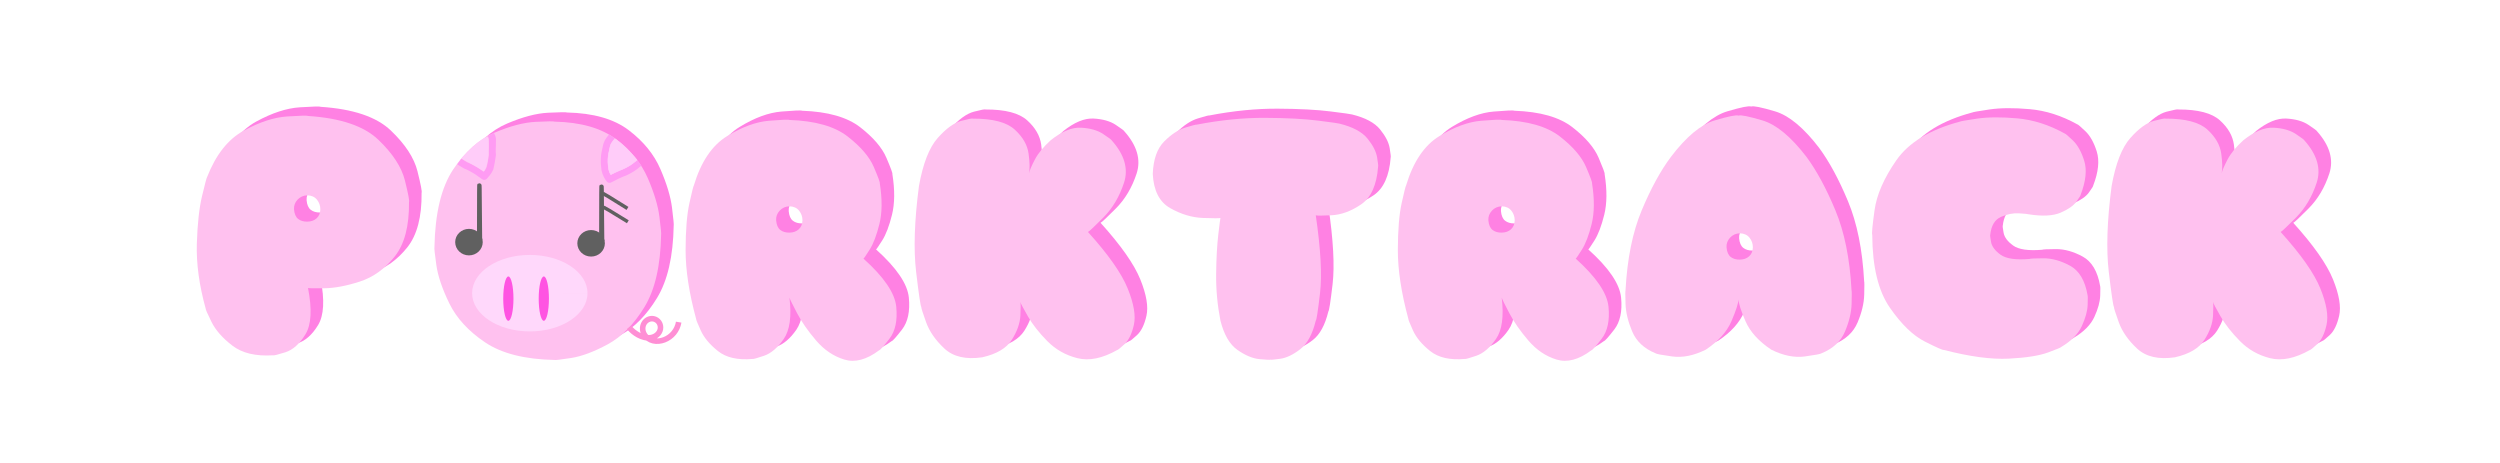
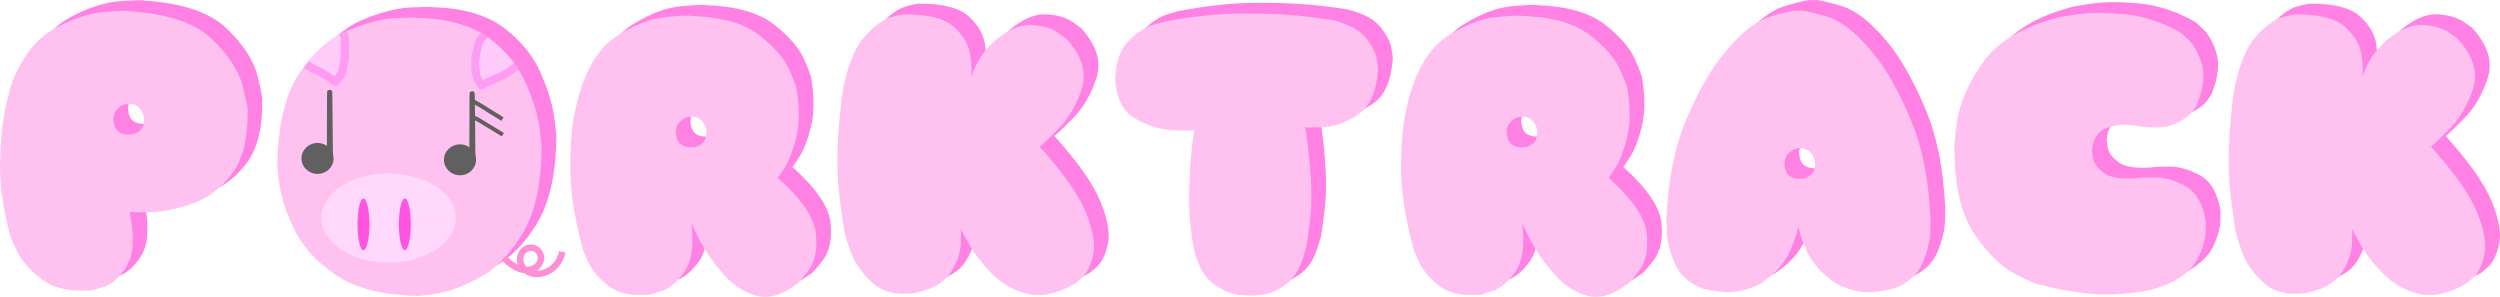
- <svg xmlns="http://www.w3.org/2000/svg" id="svg2994" height="200" width="1080" version="1.1">
-   <g id="layer1" transform="translate(0 -1e3)">
+ <svg xmlns="http://www.w3.org/2000/svg" id="svg2994" height="64" width="538.91" version="1.1">
+   <g id="layer1" transform="matrix(.58207 0 0 .58207 -49.476 -608.8)">
    <g id="text3774" fill-opacity=".941" fill="#ff79e1" transform="translate(1.1873 .39697)">
      <path id="path3057" d="m180.94 1082.9c0.256-0.432-0.336-3.536-1.776-9.312-1.44-5.776-5.264-11.632-11.472-17.568-6.208-5.936-16.336-9.36-30.384-10.272-0.347-0.227-3.349-0.156-9.008 0.213-5.659 0.37-11.893 2.404-18.704 6.101-6.811 3.698-12.117 10.425-15.92 20.181-0.172 0.146-0.884 2.83-2.133 8.053-1.25 5.223-2.003 12.11-2.261 20.661-0.258 8.551 1.015 17.891 3.819 28.021-0.06 0.291 0.78 2.204 2.517 5.739 1.738 3.534 4.731 6.94 8.981 10.218 4.25 3.278 10.113 4.679 17.589 4.203 0.304 0.161 2.08-0.273 5.328-1.301 3.248-1.028 6.144-3.617 8.688-7.765 2.544-4.148 2.912-10.822 1.104-20.021 0.238 0.136 2.578 0.179 7.02 0.128 4.441-0.051 9.553-1.011 15.336-2.882 5.782-1.871 10.804-5.468 15.066-10.793 4.261-5.324 6.331-13.193 6.21-23.604zm-43.919-2.88c1.809 0.063 3.195 0.693 4.158 1.89 0.963 1.197 1.449 2.583 1.458 4.158-0.036 1.671-0.576 2.973-1.62 3.906-1.044 0.933-2.376 1.407-3.996 1.422-1.608 0.03-2.928-0.354-3.96-1.152s-1.632-2.19-1.8-4.176c-0.093-1.575 0.417-2.961 1.53-4.158 1.113-1.197 2.523-1.827 4.23-1.89z" />
      <path id="path3059" d="m243.77 1048.2c-0.27-0.183-2.97-0.15-8.1 0.099-5.13 0.249-11.07 1.812-17.82 4.689-6.75 2.877-12.69 8.166-17.82 15.867-5.13 7.701-7.83 18.912-8.1 33.633-0.135 0.254 0.135 2.788 0.81 7.605 0.675 4.816 2.565 10.393 5.67 16.731 3.105 6.337 8.235 11.914 15.39 16.731 7.155 4.816 17.145 7.351 29.97 7.605 0.24 0.141 2.64-0.141 7.2-0.846 4.56-0.705 9.84-2.679 15.84-5.922 6-3.243 11.28-8.601 15.84-16.074 4.56-7.473 6.96-17.907 7.2-31.302 0.12-0.254-0.12-2.797-0.72-7.627-0.6-4.831-2.28-10.424-5.04-16.78-2.76-6.356-7.32-11.95-13.68-16.78-6.36-4.831-15.24-7.373-26.64-7.627zm-2.16 46.223c1.809 0.063 3.195 0.693 4.158 1.89 0.963 1.197 1.449 2.583 1.458 4.158-0.036 1.671-0.576 2.973-1.62 3.906s-2.376 1.407-3.996 1.422c-1.608 0.03-2.928-0.354-3.96-1.152s-1.632-2.19-1.8-4.176c-0.093-1.575 0.417-2.961 1.53-4.158 1.113-1.197 2.523-1.827 4.23-1.89z" />
      <path id="path3061" d="m384.32 1074.8c0.145-0.335-0.721-2.689-2.597-7.061-1.877-4.372-5.633-8.753-11.269-13.141-5.636-4.388-14.022-6.774-25.157-7.157-0.358-0.234-3.322-0.118-8.891 0.347-5.569 0.465-11.594 2.682-18.074 6.651-6.481 3.969-11.268 11.092-14.362 21.37-0.166 0.093-0.794 2.596-1.883 7.509-1.089 4.914-1.642 11.683-1.659 20.309-0.017 8.626 1.5 18.553 4.549 29.781-0.057 0.259 0.617 1.933 2.021 5.024 1.404 3.091 3.881 6.045 7.429 8.864 3.548 2.819 8.51 3.949 14.885 3.392 0.267 0.132 1.925-0.324 4.976-1.365 3.051-1.042 5.893-3.459 8.528-7.253 2.635-3.794 3.461-9.753 2.48-17.877 0.207 0.707 1.314 2.965 3.319 6.775 2.005 3.81 4.745 7.737 8.219 11.783 3.474 4.046 7.519 6.777 12.134 8.192s9.636 0.083 15.064-3.998c0.434-0.049 1.918-1.711 4.453-4.987 2.535-3.276 3.518-7.871 2.949-13.786-0.569-5.915-5.293-12.858-14.17-20.826 0.156-0.02 1.044-1.308 2.661-3.861 1.618-2.554 3.027-6.252 4.229-11.093 1.202-4.842 1.257-10.705 0.165-17.589zm-39.024 9.936c1.809 0.063 3.195 0.693 4.158 1.89 0.963 1.197 1.449 2.583 1.458 4.158-0.036 1.671-0.576 2.973-1.62 3.906-1.044 0.933-2.376 1.407-3.996 1.422-1.608 0.03-2.928-0.354-3.96-1.152-1.032-0.798-1.632-2.19-1.8-4.176-0.093-1.575 0.417-2.961 1.53-4.158 1.113-1.197 2.523-1.827 4.23-1.89z" />
      <path id="path3063" d="m424.57 1046.9c-0.203-0.19-1.877 0.126-5.024 0.949-3.147 0.823-6.549 3.294-10.208 7.413-3.659 4.119-6.357 11.028-8.096 20.725-1.974 15.03-2.382 27.414-1.224 37.152 1.158 9.738 1.902 14.778 2.232 15.12-0.072 0.346 0.616 2.534 2.064 6.565 1.448 4.031 4.088 7.83 7.92 11.397 3.832 3.567 9.288 4.827 16.368 3.781 6.189-1.407 10.434-3.921 12.736-7.541 2.301-3.62 3.539-7.105 3.712-10.453 0.173-3.348 0.163-5.318-0.032-5.909 0.227 0.717 1.33 2.802 3.308 6.257 1.978 3.455 4.763 7.003 8.356 10.645 3.593 3.642 7.927 6.101 13 7.378 5.074 1.277 10.82 0.096 17.239-3.544 0.215 0.039 1.243-0.786 3.083-2.477 1.84-1.691 3.2-4.483 4.081-8.377 0.881-3.894-0.008-9.125-2.668-15.694-2.66-6.569-8.383-14.711-17.167-24.428 0.459-0.153 2.676-2.231 6.651-6.235 3.974-4.003 6.948-9.015 8.923-15.034 1.974-6.019 0.191-12.13-5.349-18.33-0.061-0.227-1.283-1.133-3.664-2.72-2.381-1.587-5.555-2.493-9.52-2.72-3.965-0.227-8.355 1.587-13.168 5.44-3.117 2.835-5.379 5.589-6.786 8.262-1.407 2.673-2.265 4.671-2.574 5.994 0.411-1.846 0.357-4.666-0.16-8.459-0.517-3.793-2.523-7.274-6.016-10.443-3.493-3.169-9.499-4.74-18.016-4.715z" />
      <path id="path3065" d="m531.48 1089.8c-0.077 0.188-0.387 2.58-0.928 7.178-0.541 4.598-0.851 10.276-0.928 17.034-0.077 6.758 0.541 13.471 1.856 20.138 1.536 6.101 4 10.33 7.392 12.688 3.392 2.357 6.56 3.675 9.504 3.952 2.944 0.277 4.512 0.347 4.704 0.208 0.172 0.125 1.587 0 4.245-0.368 2.658-0.371 5.523-1.741 8.597-4.112 3.074-2.371 5.321-6.493 6.741-12.368 0.306-0.078 0.918-4.026 1.836-11.844 0.918-7.818 0.306-19.038-1.836-33.66 0.316 0.194 2.579 0.19 6.789-0.011 4.21-0.201 8.467-1.762 12.773-4.683 4.306-2.921 6.761-8.364 7.365-16.33 0.119-0.16-0.023-1.488-0.427-3.984-0.404-2.496-1.783-5.2-4.139-8.112-2.356-2.912-6.402-5.072-12.139-6.48-0.196-0.112-3.26-0.544-9.195-1.296-5.934-0.752-13.564-1.152-22.89-1.2-9.326-0.048-19.175 0.928-29.546 2.928-0.235-0.091-1.877 0.332-4.928 1.269-3.051 0.938-6.101 2.94-9.152 6.005-3.051 3.066-4.693 7.745-4.928 14.037 0.361 7.216 2.887 12.144 7.579 14.784s9.383 4.048 14.074 4.224c4.691 0.176 7.218 0.176 7.579 0z" />
      <path id="path3067" d="m692.01 1074.8c0.145-0.335-0.721-2.689-2.597-7.061-1.877-4.372-5.633-8.753-11.269-13.141-5.636-4.388-14.022-6.774-25.157-7.157-0.358-0.234-3.322-0.118-8.891 0.347-5.569 0.465-11.594 2.682-18.074 6.651-6.481 3.969-11.268 11.092-14.362 21.37-0.166 0.093-0.794 2.596-1.883 7.509-1.089 4.914-1.642 11.683-1.659 20.309-0.017 8.626 1.5 18.553 4.549 29.781-0.057 0.259 0.617 1.933 2.021 5.024 1.404 3.091 3.881 6.045 7.429 8.864 3.548 2.819 8.51 3.949 14.885 3.392 0.267 0.132 1.925-0.324 4.976-1.365 3.051-1.042 5.893-3.459 8.528-7.253 2.635-3.794 3.461-9.753 2.48-17.877 0.207 0.707 1.314 2.965 3.319 6.775 2.005 3.81 4.745 7.737 8.219 11.783 3.474 4.046 7.519 6.777 12.134 8.192s9.636 0.083 15.064-3.998c0.434-0.049 1.918-1.711 4.453-4.987 2.535-3.276 3.518-7.871 2.949-13.786-0.569-5.915-5.293-12.858-14.17-20.826 0.156-0.02 1.044-1.308 2.661-3.861 1.618-2.554 3.027-6.252 4.229-11.093 1.202-4.842 1.257-10.705 0.165-17.589zm-39.024 9.936c1.809 0.063 3.195 0.693 4.158 1.89 0.963 1.197 1.449 2.583 1.458 4.158-0.036 1.671-0.576 2.973-1.62 3.906-1.044 0.933-2.376 1.407-3.996 1.422-1.608 0.03-2.928-0.354-3.96-1.152-1.032-0.798-1.632-2.19-1.8-4.176-0.093-1.575 0.417-2.961 1.53-4.158 1.113-1.197 2.523-1.827 4.23-1.89z" />
      <path id="path3069" d="m791.16 1148.3c4.965-2.013 8.347-5.155 10.144-9.424 1.797-4.269 2.747-8.242 2.848-11.92 0.101-3.677 0.091-5.635-0.032-5.872-0.729-13.614-3.051-25.122-6.966-34.524-3.915-9.402-8.073-17.094-12.474-23.076-6.705-8.745-13.059-14.007-19.062-15.786-6.003-1.779-9.441-2.469-10.314-2.07-0.876-0.399-4.308 0.291-10.296 2.07-5.988 1.779-12.3 7.041-18.936 15.786-4.47 5.982-8.67 13.674-12.6 23.076-3.93 9.402-6.258 20.91-6.984 34.524-0.12 0.237-0.12 2.195 0 5.872s1.08 7.651 2.88 11.92c1.8 4.269 5.16 7.411 10.08 9.424 0.294 0.294 2.694 0.75 7.2 1.368 4.506 0.618 9.354-0.366 14.544-2.952 5.412-3.624 9.096-7.716 11.052-12.276 1.956-4.56 2.976-7.716 3.06-9.468 0.021 1.752 1.023 4.908 3.006 9.468 1.983 4.56 5.685 8.652 11.106 12.276 5.19 2.586 10.038 3.57 14.544 2.952 4.506-0.618 6.906-1.074 7.2-1.368zm-35.28-51.839c1.809 0.063 3.195 0.693 4.158 1.89 0.963 1.197 1.449 2.583 1.458 4.158-0.036 1.671-0.576 2.973-1.62 3.906-1.044 0.933-2.376 1.407-3.996 1.422-1.608 0.03-2.928-0.354-3.96-1.152-1.032-0.798-1.632-2.19-1.8-4.176-0.093-1.575 0.417-2.961 1.53-4.158 1.113-1.197 2.523-1.827 4.23-1.89z" />
      <path id="path3071" d="m880.59 1088.2c5.944 0.94 10.552 0.709 13.824-0.693 3.272-1.402 5.544-2.987 6.816-4.757 1.272-1.77 1.88-2.737 1.824-2.901 2.274-5.903 2.798-10.817 1.573-14.741-1.225-3.924-2.866-6.865-4.923-8.821-2.057-1.956-3.196-2.934-3.419-2.933-6.816-3.781-13.68-5.979-20.592-6.592-6.912-0.613-12.72-0.571-17.424 0.128-4.704 0.699-7.152 1.125-7.344 1.28-12.979 3.461-22.14 9.036-27.482 16.725-5.342 7.69-8.476 14.875-9.403 21.557-0.926 6.682-1.255 10.241-0.987 10.677 0.065 13.714 2.591 24.173 7.579 31.376 4.987 7.203 10.031 12.093 15.13 14.672 5.099 2.579 7.85 3.789 8.251 3.632 11.143 2.885 20.473 4.139 27.989 3.76 7.516-0.379 13.177-1.269 16.981-2.672 3.804-1.403 5.71-2.197 5.717-2.384 4.356-2.587 7.323-5.604 8.901-9.05 1.578-3.446 2.411-6.484 2.501-9.115 0.09-2.63 0.081-4.015-0.027-4.155-1.08-6.359-3.608-10.617-7.584-12.773-3.976-2.156-7.816-3.225-11.52-3.205-3.704 0.02-5.688 0.114-5.952 0.283-5.967 0.505-10.145-0.105-12.533-1.829-2.389-1.724-3.761-3.561-4.117-5.509-0.356-1.948-0.47-3.006-0.341-3.173 0.431-3.916 1.969-6.467 4.613-7.653 2.644-1.186 5.249-1.699 7.813-1.541 2.564 0.158 3.942 0.295 4.133 0.411z" />
      <path id="path3073" d="m939.82 1046.9c-0.203-0.19-1.877 0.126-5.024 0.949-3.147 0.823-6.549 3.294-10.208 7.413-3.659 4.119-6.357 11.028-8.096 20.725-1.974 15.03-2.382 27.414-1.224 37.152 1.158 9.738 1.902 14.778 2.232 15.12-0.072 0.346 0.616 2.534 2.064 6.565 1.448 4.031 4.088 7.83 7.92 11.397 3.832 3.567 9.288 4.827 16.368 3.781 6.189-1.407 10.434-3.921 12.736-7.541 2.301-3.62 3.539-7.105 3.712-10.453 0.173-3.348 0.163-5.318-0.032-5.909 0.227 0.717 1.33 2.802 3.308 6.257 1.978 3.455 4.763 7.003 8.356 10.645 3.593 3.642 7.927 6.101 13 7.378 5.074 1.277 10.82 0.096 17.239-3.544 0.215 0.039 1.243-0.786 3.083-2.477 1.84-1.691 3.2-4.483 4.082-8.377 0.881-3.894-0.01-9.125-2.668-15.694-2.66-6.569-8.383-14.711-17.167-24.428 0.459-0.153 2.676-2.231 6.651-6.235 3.974-4.003 6.948-9.015 8.922-15.034 1.974-6.019 0.191-12.13-5.349-18.33-0.061-0.227-1.283-1.133-3.664-2.72-2.381-1.587-5.555-2.493-9.52-2.72-3.965-0.227-8.355 1.587-13.168 5.44-3.117 2.835-5.379 5.589-6.786 8.262-1.407 2.673-2.265 4.671-2.574 5.994 0.411-1.846 0.357-4.666-0.16-8.459-0.517-3.793-2.523-7.274-6.016-10.443-3.493-3.169-9.499-4.74-18.016-4.715z" />
    </g>
    <g id="g4255" transform="matrix(1 0 0 .47912 -222.74 926.34)">
-       <path id="path3782" d="m484.17 357.08c0 23.242-8.954 42.083-20 42.083s-20-18.841-20-42.083 8.954-42.083 20-42.083 20 18.841 20 42.083z" stroke-width="0" fill="#ffc1ef" />
+       <path id="path3782" stroke-width="0" fill="#ffc1ef" d="m484.17 357.08c0 23.242-8.954 42.083-20 42.083s-20-18.841-20-42.083 8.954-42.083 20-42.083 20 18.841 20 42.083z" />
    </g>
    <text id="text3369" style="word-spacing:0px;letter-spacing:0px" xml:space="preserve" font-size="40px" line-height="125%" y="1181.851" x="94.988" font-family="Sigmar" fill="#000000">
-       <tspan id="tspan3371" x="94.988" y="1181.851" />
+       <tspan id="tspan3371" y="1181.851" x="94.988" />
    </text>
    <text id="text4141" style="word-spacing:0px;letter-spacing:0px" fill-opacity="0" xml:space="preserve" font-size="40px" line-height="125%" y="1135.889" x="142.128" font-family="Sigmar">
-       <tspan id="tspan4143" x="142.128" y="1135.889">T</tspan>
+       <tspan id="tspan4143" y="1135.889" x="142.128">T</tspan>
    </text>
-     <g id="g3869" transform="translate(-243.24 562.86)" fill="#ffc1ef">
-       <g id="text3778" transform="translate(38.891 183.14)">
+     <g id="g3869" fill="#ffc1ef" transform="translate(-243.24,562.86)">
+       <g id="text3778" transform="translate(38.891,183.14)">
        <path id="path3037" d="m381.04 341.25c0.256-0.432-0.336-3.536-1.776-9.312-1.44-5.776-5.264-11.632-11.472-17.568-6.208-5.936-16.336-9.36-30.384-10.272-0.347-0.227-3.349-0.156-9.008 0.213-5.659 0.37-11.893 2.404-18.704 6.101-6.811 3.698-12.117 10.425-15.92 20.181-0.172 0.146-0.884 2.83-2.133 8.053-1.25 5.223-2.003 12.11-2.261 20.661-0.258 8.551 1.015 17.891 3.819 28.021-0.06 0.292 0.78 2.204 2.517 5.739 1.738 3.534 4.731 6.94 8.981 10.219 4.25 3.278 10.113 4.679 17.589 4.203 0.304 0.161 2.08-0.273 5.328-1.301 3.248-1.028 6.144-3.617 8.688-7.765 2.544-4.148 2.912-10.822 1.104-20.021 0.238 0.136 2.578 0.179 7.02 0.128 4.441-0.051 9.553-1.011 15.336-2.882 5.782-1.871 10.804-5.468 15.066-10.793 4.261-5.324 6.331-13.193 6.21-23.604zm-43.919-2.88c1.809 0.063 3.195 0.693 4.158 1.89 0.963 1.197 1.449 2.583 1.458 4.158-0.036 1.671-0.576 2.973-1.62 3.906-1.044 0.933-2.376 1.407-3.996 1.422-1.608 0.03-2.928-0.354-3.96-1.152-1.032-0.798-1.632-2.19-1.8-4.176-0.093-1.575 0.417-2.961 1.53-4.158 1.113-1.197 2.523-1.827 4.23-1.89z" />
        <path id="path3039" d="m443.87 306.54c-0.27-0.183-2.97-0.15-8.1 0.099-5.13 0.249-11.07 1.812-17.82 4.689-6.75 2.877-12.69 8.166-17.82 15.867-5.13 7.701-7.83 18.912-8.1 33.633-0.135 0.254 0.135 2.788 0.81 7.605 0.675 4.816 2.565 10.393 5.67 16.731 3.105 6.337 8.235 11.914 15.39 16.731 7.155 4.816 17.145 7.351 29.97 7.605 0.24 0.141 2.64-0.141 7.2-0.846 4.56-0.705 9.84-2.679 15.84-5.922 6-3.243 11.28-8.601 15.84-16.074 4.56-7.473 6.96-17.907 7.2-31.302 0.12-0.254-0.12-2.797-0.72-7.627-0.6-4.831-2.28-10.424-5.04-16.78-2.76-6.356-7.32-11.95-13.68-16.78-6.36-4.831-15.24-7.373-26.64-7.627zm-2.16 46.223c1.809 0.063 3.195 0.693 4.158 1.89 0.963 1.197 1.449 2.583 1.458 4.158-0.036 1.671-0.576 2.973-1.62 3.906-1.044 0.933-2.376 1.407-3.996 1.422-1.608 0.03-2.928-0.354-3.96-1.152-1.032-0.798-1.632-2.19-1.8-4.176-0.093-1.575 0.417-2.961 1.53-4.158 1.113-1.197 2.523-1.827 4.23-1.89z" />
        <path id="path3041" d="m584.42 333.18c0.145-0.335-0.721-2.689-2.597-7.061-1.877-4.372-5.633-8.753-11.269-13.141-5.636-4.388-14.022-6.774-25.157-7.157-0.358-0.234-3.322-0.118-8.891 0.347-5.569 0.465-11.594 2.682-18.074 6.651-6.481 3.969-11.268 11.092-14.362 21.37-0.166 0.092-0.794 2.596-1.883 7.509-1.089 4.914-1.642 11.683-1.659 20.309-0.017 8.626 1.5 18.553 4.549 29.781-0.057 0.259 0.617 1.933 2.021 5.024s3.881 6.045 7.429 8.864 8.51 3.949 14.885 3.392c0.267 0.132 1.925-0.324 4.976-1.365s5.893-3.459 8.528-7.253c2.635-3.794 3.461-9.753 2.48-17.877 0.207 0.707 1.314 2.965 3.319 6.775 2.005 3.81 4.745 7.737 8.219 11.783 3.474 4.046 7.519 6.777 12.134 8.192s9.636 0.083 15.064-3.998c0.434-0.049 1.918-1.711 4.453-4.987 2.535-3.276 3.518-7.871 2.949-13.786-0.569-5.915-5.293-12.858-14.17-20.826 0.156-0.02 1.044-1.308 2.661-3.861 1.618-2.554 3.027-6.251 4.229-11.093 1.202-4.842 1.257-10.705 0.165-17.589zm-39.024 9.936c1.809 0.063 3.195 0.693 4.158 1.89 0.963 1.197 1.449 2.583 1.458 4.158-0.036 1.671-0.576 2.973-1.62 3.906-1.044 0.933-2.376 1.407-3.996 1.422-1.608 0.03-2.928-0.354-3.96-1.152-1.032-0.798-1.632-2.19-1.8-4.176-0.093-1.575 0.417-2.961 1.53-4.158 1.113-1.197 2.523-1.827 4.23-1.89z" />
        <path id="path3043" d="m624.67 305.25c-0.203-0.19-1.877 0.126-5.024 0.949-3.147 0.823-6.549 3.294-10.208 7.413-3.659 4.119-6.357 11.028-8.096 20.725-1.974 15.03-2.382 27.414-1.224 37.152 1.158 9.738 1.902 14.778 2.232 15.12-0.072 0.346 0.616 2.534 2.064 6.565 1.448 4.031 4.088 7.83 7.92 11.397 3.832 3.567 9.288 4.827 16.368 3.781 6.189-1.407 10.434-3.921 12.736-7.541 2.301-3.62 3.539-7.105 3.712-10.453 0.173-3.348 0.163-5.318-0.032-5.909 0.227 0.717 1.33 2.802 3.308 6.257 1.978 3.455 4.763 7.003 8.356 10.645 3.593 3.642 7.927 6.101 13 7.378 5.074 1.277 10.82 0.096 17.239-3.544 0.215 0.039 1.243-0.786 3.083-2.477 1.84-1.691 3.2-4.483 4.081-8.377 0.881-3.894-0.008-9.125-2.668-15.694-2.66-6.569-8.383-14.711-17.167-24.428 0.459-0.153 2.676-2.231 6.651-6.235 3.974-4.003 6.948-9.015 8.923-15.034 1.974-6.019 0.191-12.13-5.349-18.33-0.061-0.227-1.283-1.133-3.664-2.72-2.381-1.587-5.555-2.493-9.52-2.72-3.965-0.227-8.355 1.587-13.168 5.44-3.117 2.835-5.379 5.589-6.786 8.262-1.407 2.673-2.265 4.671-2.574 5.994 0.411-1.846 0.357-4.666-0.16-8.459-0.517-3.793-2.523-7.274-6.016-10.443-3.493-3.169-9.499-4.74-18.016-4.715z" />
        <path id="path3045" d="m731.58 348.16c-0.077 0.188-0.387 2.58-0.928 7.179-0.541 4.598-0.851 10.276-0.928 17.034-0.077 6.758 0.541 13.471 1.856 20.138 1.536 6.101 4 10.331 7.392 12.688 3.392 2.357 6.56 3.675 9.504 3.952 2.944 0.277 4.512 0.347 4.704 0.208 0.172 0.125 1.587 0.003 4.245-0.368 2.658-0.371 5.523-1.741 8.597-4.112 3.074-2.371 5.321-6.493 6.741-12.368 0.306-0.078 0.918-4.026 1.836-11.844 0.918-7.818 0.306-19.038-1.836-33.66 0.316 0.194 2.579 0.19 6.789-0.011 4.21-0.201 8.467-1.762 12.773-4.683 4.306-2.921 6.761-8.364 7.365-16.33 0.119-0.16-0.023-1.488-0.427-3.984-0.404-2.496-1.783-5.2-4.139-8.112-2.356-2.912-6.402-5.072-12.139-6.48-0.196-0.112-3.26-0.544-9.195-1.296-5.934-0.752-13.564-1.152-22.89-1.2-9.326-0.048-19.175 0.928-29.546 2.928-0.235-0.091-1.877 0.332-4.928 1.269-3.051 0.938-6.101 2.94-9.152 6.005-3.051 3.066-4.693 7.745-4.928 14.037 0.361 7.216 2.887 12.144 7.579 14.784s9.383 4.048 14.074 4.224c4.691 0.176 7.218 0.176 7.579 0z" />
        <path id="path3047" d="m892.11 333.18c0.145-0.335-0.721-2.689-2.597-7.061-1.877-4.372-5.633-8.753-11.269-13.141-5.636-4.388-14.022-6.774-25.157-7.157-0.358-0.234-3.322-0.118-8.891 0.347-5.569 0.465-11.594 2.682-18.074 6.651-6.481 3.969-11.268 11.092-14.362 21.37-0.166 0.092-0.794 2.596-1.883 7.509-1.089 4.914-1.642 11.683-1.659 20.309-0.017 8.626 1.5 18.553 4.549 29.781-0.057 0.259 0.617 1.933 2.021 5.024s3.881 6.045 7.429 8.864 8.51 3.949 14.885 3.392c0.267 0.132 1.925-0.324 4.976-1.365s5.893-3.459 8.528-7.253c2.635-3.794 3.461-9.753 2.48-17.877 0.207 0.707 1.314 2.965 3.319 6.775 2.005 3.81 4.745 7.737 8.219 11.783 3.474 4.046 7.519 6.777 12.134 8.192s9.636 0.083 15.064-3.998c0.434-0.049 1.918-1.711 4.453-4.987 2.535-3.276 3.518-7.871 2.949-13.786-0.569-5.915-5.293-12.858-14.17-20.826 0.156-0.02 1.044-1.308 2.661-3.861 1.618-2.554 3.027-6.251 4.229-11.093 1.202-4.842 1.257-10.705 0.165-17.589zm-39.024 9.936c1.809 0.063 3.195 0.693 4.158 1.89 0.963 1.197 1.449 2.583 1.458 4.158-0.036 1.671-0.576 2.973-1.62 3.906-1.044 0.933-2.376 1.407-3.996 1.422-1.608 0.03-2.928-0.354-3.96-1.152-1.032-0.798-1.632-2.19-1.8-4.176-0.093-1.575 0.417-2.961 1.53-4.158 1.113-1.197 2.523-1.827 4.23-1.89z" />
        <path id="path3049" d="m991.25 406.62c4.965-2.013 8.347-5.155 10.144-9.424 1.797-4.269 2.747-8.242 2.848-11.92 0.101-3.677 0.09-5.635-0.032-5.872-0.729-13.614-3.051-25.122-6.966-34.524-3.915-9.402-8.073-17.094-12.474-23.076-6.705-8.745-13.059-14.007-19.062-15.786-6.003-1.779-9.441-2.469-10.314-2.07-0.876-0.399-4.308 0.291-10.296 2.07-5.988 1.779-12.3 7.041-18.936 15.786-4.47 5.982-8.67 13.674-12.6 23.076-3.93 9.402-6.258 20.91-6.984 34.524-0.12 0.237-0.12 2.195 0 5.872 0.12 3.677 1.08 7.651 2.88 11.92 1.8 4.269 5.16 7.411 10.08 9.424 0.294 0.294 2.694 0.75 7.2 1.368 4.506 0.618 9.354-0.366 14.544-2.952 5.412-3.624 9.096-7.716 11.052-12.276 1.956-4.56 2.976-7.716 3.06-9.468 0.021 1.752 1.023 4.908 3.006 9.468 1.983 4.56 5.685 8.652 11.106 12.276 5.19 2.586 10.038 3.57 14.544 2.952 4.506-0.618 6.906-1.074 7.2-1.368zm-35.28-51.84c1.809 0.063 3.195 0.693 4.158 1.89 0.963 1.197 1.449 2.583 1.458 4.158-0.036 1.671-0.576 2.973-1.62 3.906-1.044 0.933-2.376 1.407-3.996 1.422-1.608 0.03-2.928-0.354-3.96-1.152-1.032-0.798-1.632-2.19-1.8-4.176-0.093-1.575 0.417-2.961 1.53-4.158 1.113-1.197 2.523-1.827 4.23-1.89z" />
        <path id="path3051" d="m1080.7 346.57c5.944 0.94 10.552 0.708 13.824-0.693 3.272-1.402 5.544-2.987 6.816-4.757 1.272-1.77 1.88-2.737 1.824-2.901 2.274-5.903 2.798-10.817 1.573-14.741-1.225-3.924-2.866-6.865-4.923-8.821-2.057-1.956-3.196-2.934-3.419-2.933-6.816-3.781-13.68-5.979-20.592-6.592-6.912-0.613-12.72-0.571-17.424 0.128-4.704 0.699-7.152 1.125-7.344 1.28-12.98 3.461-22.14 9.036-27.482 16.725-5.342 7.69-8.476 14.875-9.402 21.557-0.926 6.682-1.255 10.241-0.987 10.677 0.065 13.715 2.591 24.173 7.579 31.376 4.987 7.203 10.031 12.093 15.13 14.672 5.099 2.579 7.85 3.789 8.251 3.632 11.143 2.885 20.473 4.139 27.989 3.76 7.516-0.379 13.177-1.269 16.981-2.672 3.804-1.403 5.71-2.197 5.717-2.384 4.356-2.587 7.323-5.604 8.901-9.051 1.578-3.446 2.411-6.484 2.501-9.115 0.09-2.63 0.081-4.015-0.027-4.155-1.08-6.359-3.608-10.617-7.584-12.773-3.976-2.156-7.816-3.225-11.52-3.205-3.704 0.02-5.688 0.114-5.952 0.283-5.967 0.505-10.145-0.105-12.533-1.829-2.389-1.724-3.761-3.561-4.117-5.509-0.356-1.948-0.47-3.006-0.341-3.173 0.431-3.916 1.969-6.467 4.613-7.653 2.644-1.186 5.249-1.7 7.813-1.541 2.564 0.158 3.942 0.295 4.133 0.411z" />
        <path id="path3053" d="m1139.9 305.25c-0.203-0.19-1.877 0.126-5.024 0.949-3.147 0.823-6.549 3.294-10.208 7.413-3.659 4.119-6.357 11.028-8.096 20.725-1.974 15.03-2.382 27.414-1.224 37.152 1.158 9.738 1.902 14.778 2.232 15.12-0.072 0.346 0.616 2.534 2.064 6.565 1.448 4.031 4.088 7.83 7.92 11.397 3.832 3.567 9.288 4.827 16.368 3.781 6.189-1.407 10.434-3.921 12.736-7.541 2.301-3.62 3.539-7.105 3.712-10.453 0.173-3.348 0.163-5.318-0.032-5.909 0.227 0.717 1.33 2.802 3.308 6.257 1.978 3.455 4.763 7.003 8.356 10.645 3.593 3.642 7.927 6.101 13 7.378 5.074 1.277 10.82 0.096 17.239-3.544 0.215 0.039 1.243-0.786 3.083-2.477 1.84-1.691 3.2-4.483 4.081-8.377 0.881-3.894-0.01-9.125-2.668-15.694-2.66-6.569-8.383-14.711-17.167-24.428 0.459-0.153 2.676-2.231 6.651-6.235 3.974-4.003 6.948-9.015 8.923-15.034 1.974-6.019 0.191-12.13-5.349-18.33-0.061-0.227-1.283-1.133-3.664-2.72-2.381-1.587-5.555-2.493-9.52-2.72-3.965-0.227-8.355 1.587-13.168 5.44-3.117 2.835-5.379 5.589-6.786 8.262-1.407 2.673-2.265 4.671-2.574 5.994 0.411-1.846 0.357-4.666-0.16-8.459-0.517-3.793-2.523-7.274-6.016-10.443-3.493-3.169-9.499-4.74-18.016-4.715z" />
      </g>
-       <path id="path3097" d="m444.06 458.6c0 17.378-11.872 31.466-26.516 31.466-14.645 0-26.516-14.088-26.516-31.466s11.872-31.466 26.516-31.466c14.621 0 26.483 14.044 26.516 31.394l-26.516 0.072z" stroke-opacity="0" transform="translate(62.933 82.024)" />
+       <path id="path3097" d="m444.06 458.6c0 17.378-11.872 31.466-26.516 31.466-14.645 0-26.516-14.088-26.516-31.466s11.872-31.466 26.516-31.466c14.621 0 26.483 14.044 26.516 31.394l-26.516 0.072z" stroke-opacity="0" transform="translate(62.933,82.024)" />
    </g>
-     <path id="path3812" d="m446.66 448.85a20.624 14.289 0 1 1 -0 -0.034l-20.624 0.034z" transform="matrix(1.2082 0 0 1.1562 -285.86 607.71)" fill="#ffd8fb" />
-     <path id="path3823-1-7" d="m490.26 466.97a1.326 9.575 0 1 1 0 -0.005l-1.326 0.005z" transform="matrix(1.6667 0 0 1 -595.3 662.04)" stroke-width="0" fill="#ff54e2" />
-     <path id="path3823-1-7-4" d="m490.26 466.97a1.326 9.575 0 1 1 0 -0.005l-1.326 0.005z" transform="matrix(1.6667 0 0 1 -579.98 662.04)" stroke-width="0" fill="#ff54e2" />
-     <g id="g3882" transform="translate(-225.74 746.36)">
-       <g id="g3936" transform="translate(-5.4167 5)">
+     <path id="path3812" d="m446.66 448.85a20.624 14.289 0 1 1 -0 -0.034l-20.624 0.034z" transform="matrix(1.2082,0,0,1.1562,-285.86,607.71)" fill="#ffd8fb" />
+     <path id="path3823-1-7" d="m490.26 466.97a1.326 9.575 0 1 1 0 -0.005l-1.326 0.005z" transform="matrix(1.6667,0,0,1,-595.3,662.04)" stroke-width="0" fill="#ff54e2" />
+     <path id="path3823-1-7-4" d="m490.26 466.97a1.326 9.575 0 1 1 0 -0.005l-1.326 0.005z" transform="matrix(1.6667,0,0,1,-579.98,662.04)" stroke-width="0" fill="#ff54e2" />
+     <g id="g3882" transform="translate(-225.74,746.36)">
+       <g id="g3936" transform="translate(-5.4167,5)">
        <path id="path3930" d="m437.23 268.98c0 4.628-3.693 8.38-8.25 8.38s-8.25-3.752-8.25-8.38 3.693-8.38 8.25-8.38c4.555 0 8.247 3.749 8.25 8.376l-8.25 0.004z" transform="matrix(-.72116 0 0 .68358 743.11 169.37)" stroke-width="0" fill="#606060" />
        <path id="path3934" d="m438.52 352.27c-0.372-51.924-0.372-2.061-0.372-2.061z" stroke="#606060" stroke-width="1.878px" fill="none" />
      </g>
      <g id="g3228">
-         <g id="g3936-0" transform="translate(47.349 5.5101)">
+         <g id="g3936-0" transform="translate(47.349,5.5101)">
          <path id="path3930-9" d="m437.23 268.98c0 4.628-3.693 8.38-8.25 8.38s-8.25-3.752-8.25-8.38 3.693-8.38 8.25-8.38c4.555 0 8.247 3.749 8.25 8.376l-8.25 0.004z" transform="matrix(-.72116 0 0 .68358 743.11 169.37)" stroke-width="0" fill="#606060" />
          <path id="path3934-4" d="m438.52 352.27c-0.372-51.924-0.372-2.061-0.372-2.061z" stroke="#606060" stroke-width="1.878px" fill="none" />
        </g>
        <path id="path4218" d="m486.08 337.15 2.541 1.431 2.729 1.698 2.729 1.698 2.729 1.698" stroke="#606060" stroke-width="1.539" fill="none" />
        <path id="path4218-8" d="m486.42 343.14 2.498 1.383 2.682 1.641 2.682 1.641 2.682 1.641" stroke="#606060" stroke-width="1.5" fill="none" />
      </g>
    </g>
-     <g id="g3898" transform="translate(-232.99 744.61)">
+     <g id="g3898" transform="translate(-232.99,744.61)">
      <g id="g3235" transform="matrix(1.0148 .061268 -.061268 1.0148 12.1 -35.322)">
        <g id="g3903" stroke-linejoin="round" transform="matrix(.99987 .016067 -.016067 .99987 5.2105 -8.2831)">
          <path id="path4344" d="m497.08 314.84c-0.642 1.198-1.441 1.779-1.927 3.75-0.191 1.979-0.699 3.958-0.573 5.938 0.093 2.563 0.385 3.026 0.625 4.688 0.559 1.734 1.368 2.993 2.24 3.906 1.956-1.226 4.353-2.718 6.25-3.49 2.467-1.44 3.719-2.394 5.104-3.802l0.729-0.677" stroke="#ff9bf3" stroke-width="3" fill="none" />
          <path id="path4346" d="m497.48 330.58c-0.484-0.828-0.757-1.613-0.971-2.785-0.512-2.805-0.524-3.853-0.086-7.145 0.227-1.707 0.3-2.065 0.528-2.611 0.195-0.467 1.345-2.318 1.442-2.322 0.093-0.004 1.408 0.847 2.446 1.583 2.252 1.595 3.826 2.933 5.995 5.098l1.649 1.646-0.854 0.811c-1.858 1.764-3.15 2.647-5.947 4.064-1.234 0.625-2.887 1.555-3.728 2.097-0.153 0.099-0.174 0.079-0.474-0.436z" stroke="#ffccf9" stroke-width=".221" fill="#ffccf9" />
        </g>
      </g>
    </g>
    <g id="g3893" transform="matrix(.99991 -.013259 .013259 .99991 -223.61 749.23)">
      <g id="g3239">
        <path id="path4356" stroke-linejoin="round" d="m431.56 314.62c0.885 1.63 0.619 2.533 0.619 2.533 0.004 3.497-0.298 4.159-0.074 6.298l-0.589 3.351c-0.405 1.05 0.617-2.502-0.552 2.431-0.764 1.642-1.779 2.62-2.541 3.462l-3.315-2.394c-2.389-1.488-3.872-2.203-4.493-2.394-0.964-0.641-1.53-0.834-2.873-1.805" stroke="#ff9bf3" stroke-width="3" fill="none" />
-         <path id="path4362" d="m426.48 329.36c-0.861-0.607-2.651-1.662-3.978-2.343-1.327-0.682-2.725-1.481-3.108-1.777l-0.696-0.538 2.758-2.785c2.626-2.651 5.47-4.901 7.535-5.961 0.901-0.462 0.961-0.458 1.252 0.086 0.498 0.931 0.345 7.237-0.244 10.055-0.47 2.248-1.366 4.434-1.796 4.385-0.087-0.01-0.862-0.515-1.723-1.122z" stroke-width="0" fill="#ffccf9" />
+         <path id="path4362" stroke-width="0" fill="#ffccf9" d="m426.48 329.36c-0.861-0.607-2.651-1.662-3.978-2.343-1.327-0.682-2.725-1.481-3.108-1.777l-0.696-0.538 2.758-2.785c2.626-2.651 5.47-4.901 7.535-5.961 0.901-0.462 0.961-0.458 1.252 0.086 0.498 0.931 0.345 7.237-0.244 10.055-0.47 2.248-1.366 4.434-1.796 4.385-0.087-0.01-0.862-0.515-1.723-1.122z" />
      </g>
    </g>
    <path id="path4398" d="m271.73 1141.4c1.099 1.339 2.457 2.466 3.977 3.299 1.693 0.928 3.665 1.494 5.563 1.14 0.949-0.177 1.862-0.587 2.586-1.225 0.725-0.638 1.253-1.509 1.427-2.459 0.179-0.977-0.028-2.022-0.58-2.847s-1.445-1.419-2.422-1.593c-0.801-0.142-1.647-0.01-2.372 0.364-0.725 0.37-1.328 0.969-1.722 1.681-0.394 0.713-0.579 1.536-0.549 2.349 0.029 0.814 0.271 1.616 0.678 2.321 0.814 1.41 2.276 2.393 3.86 2.769s3.274 0.177 4.794-0.406c1.603-0.615 3.041-1.656 4.126-2.986 1.086-1.33 1.817-2.947 2.098-4.641" stroke="#ff8fd5" stroke-width="2.4" fill="none" />
  </g>
</svg>
